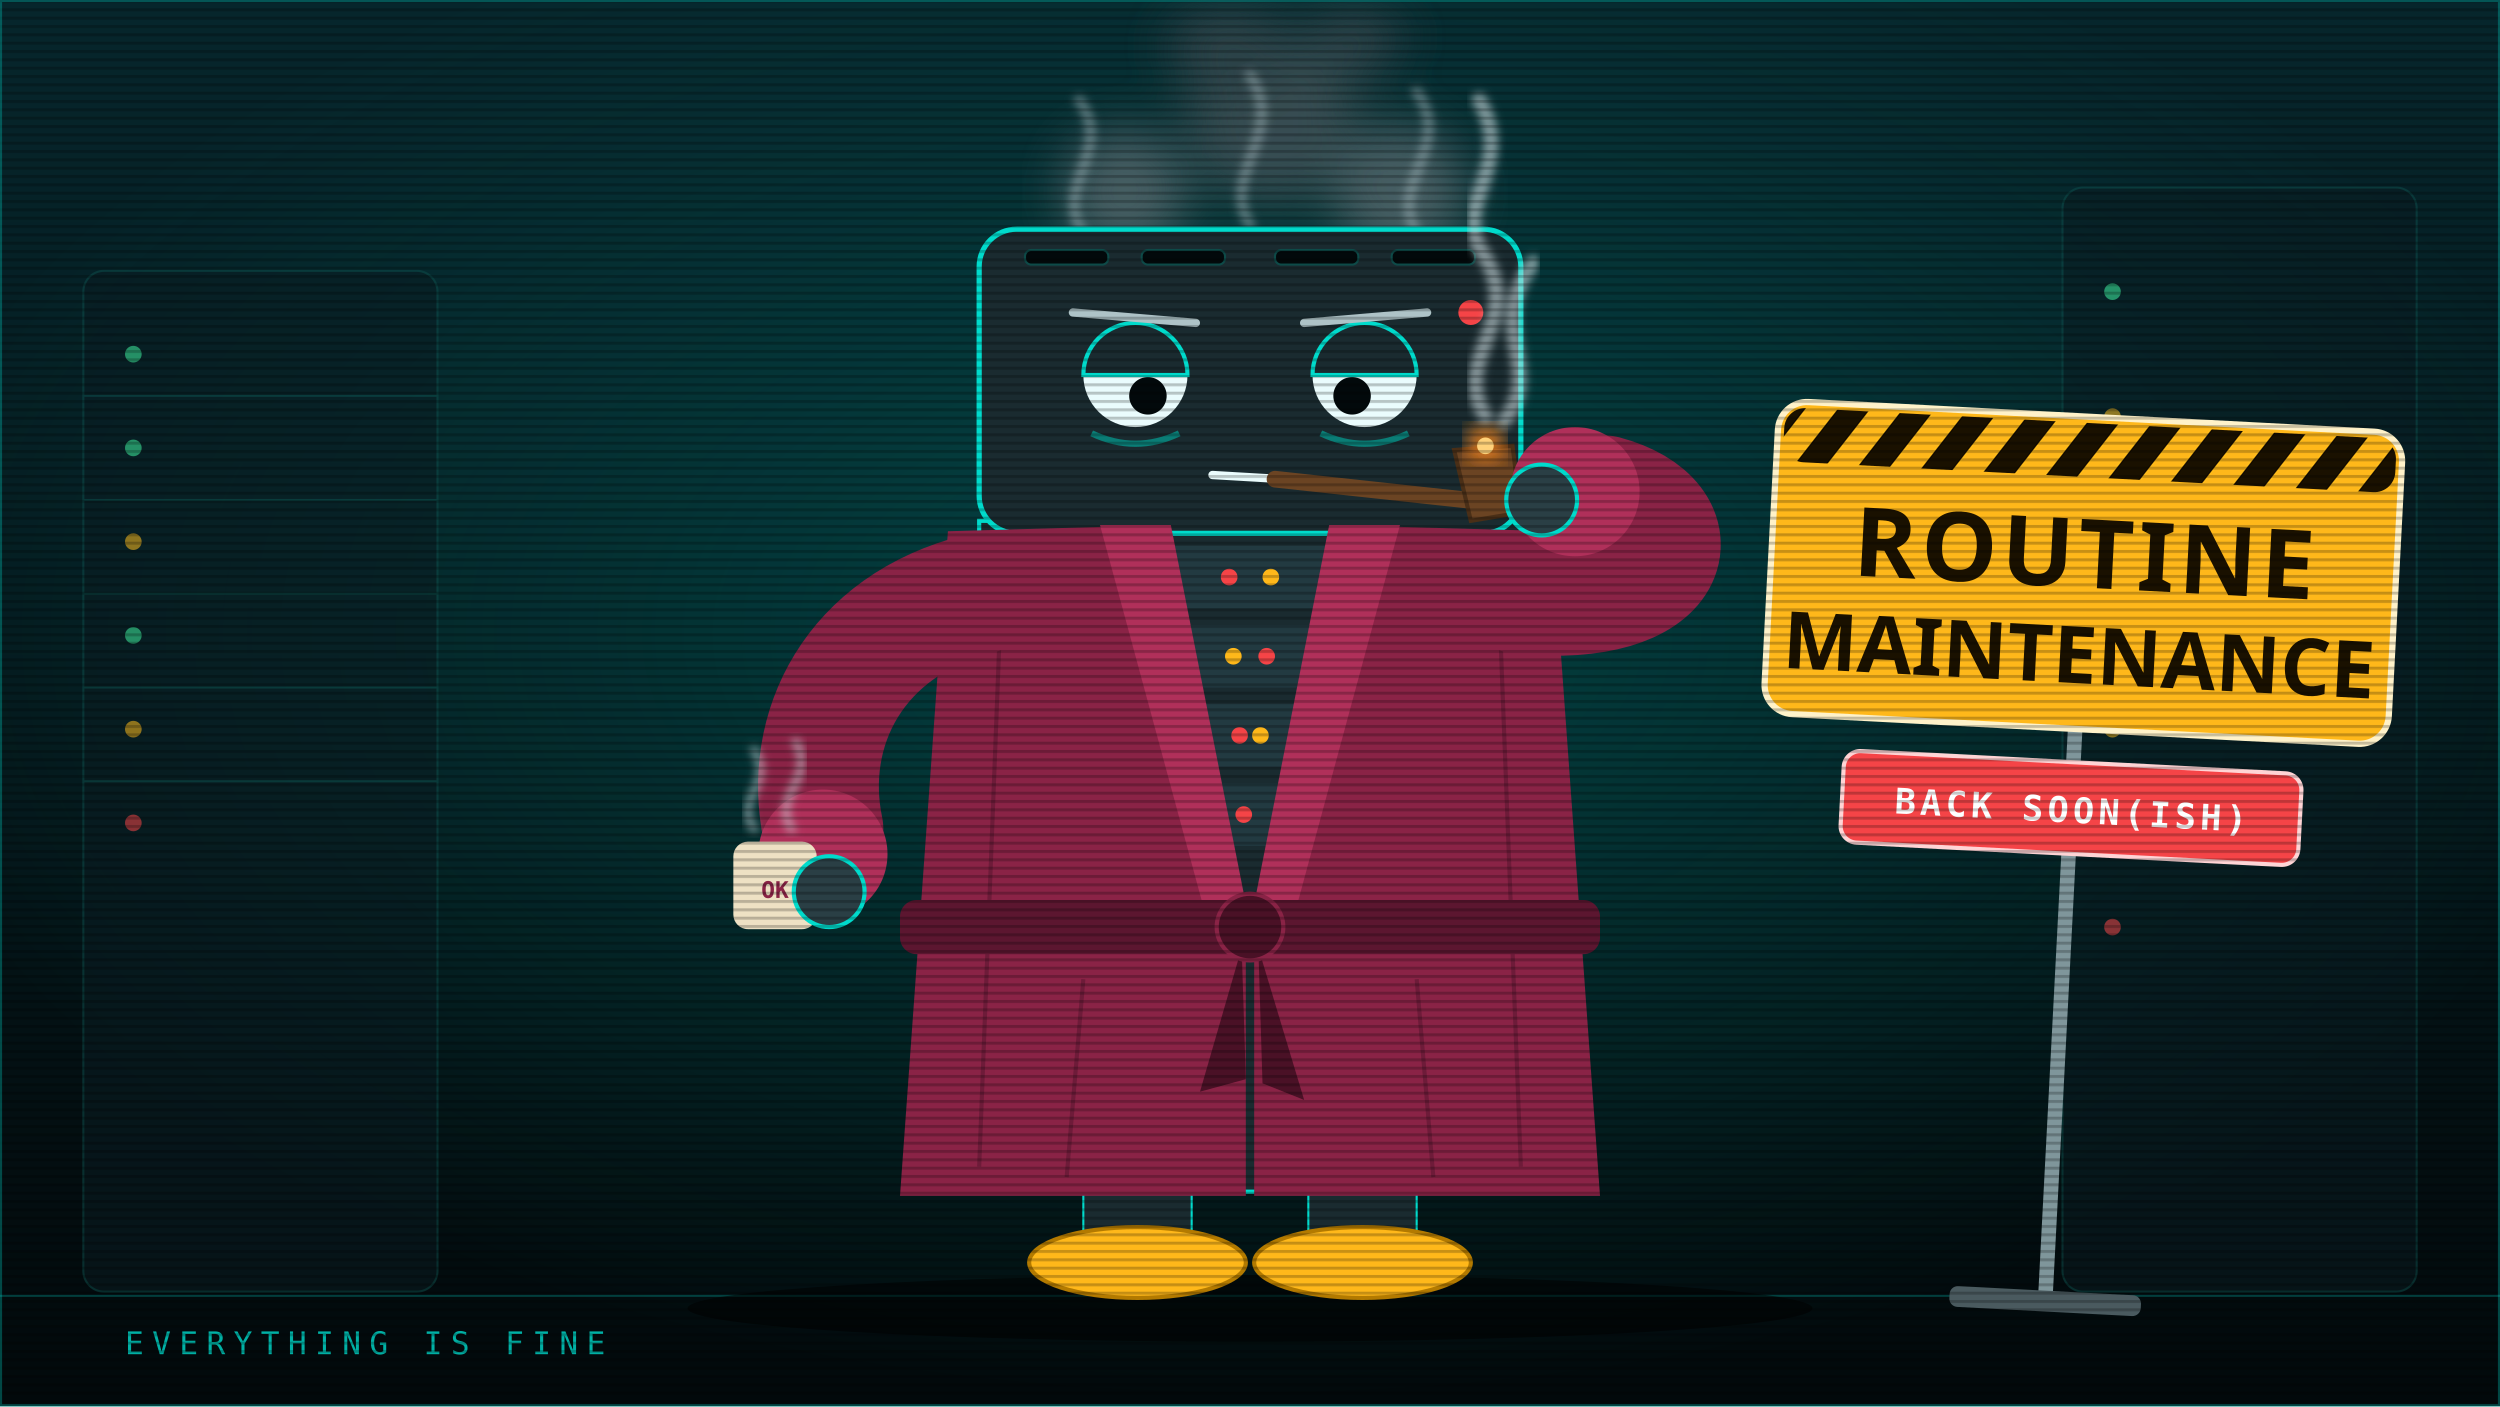
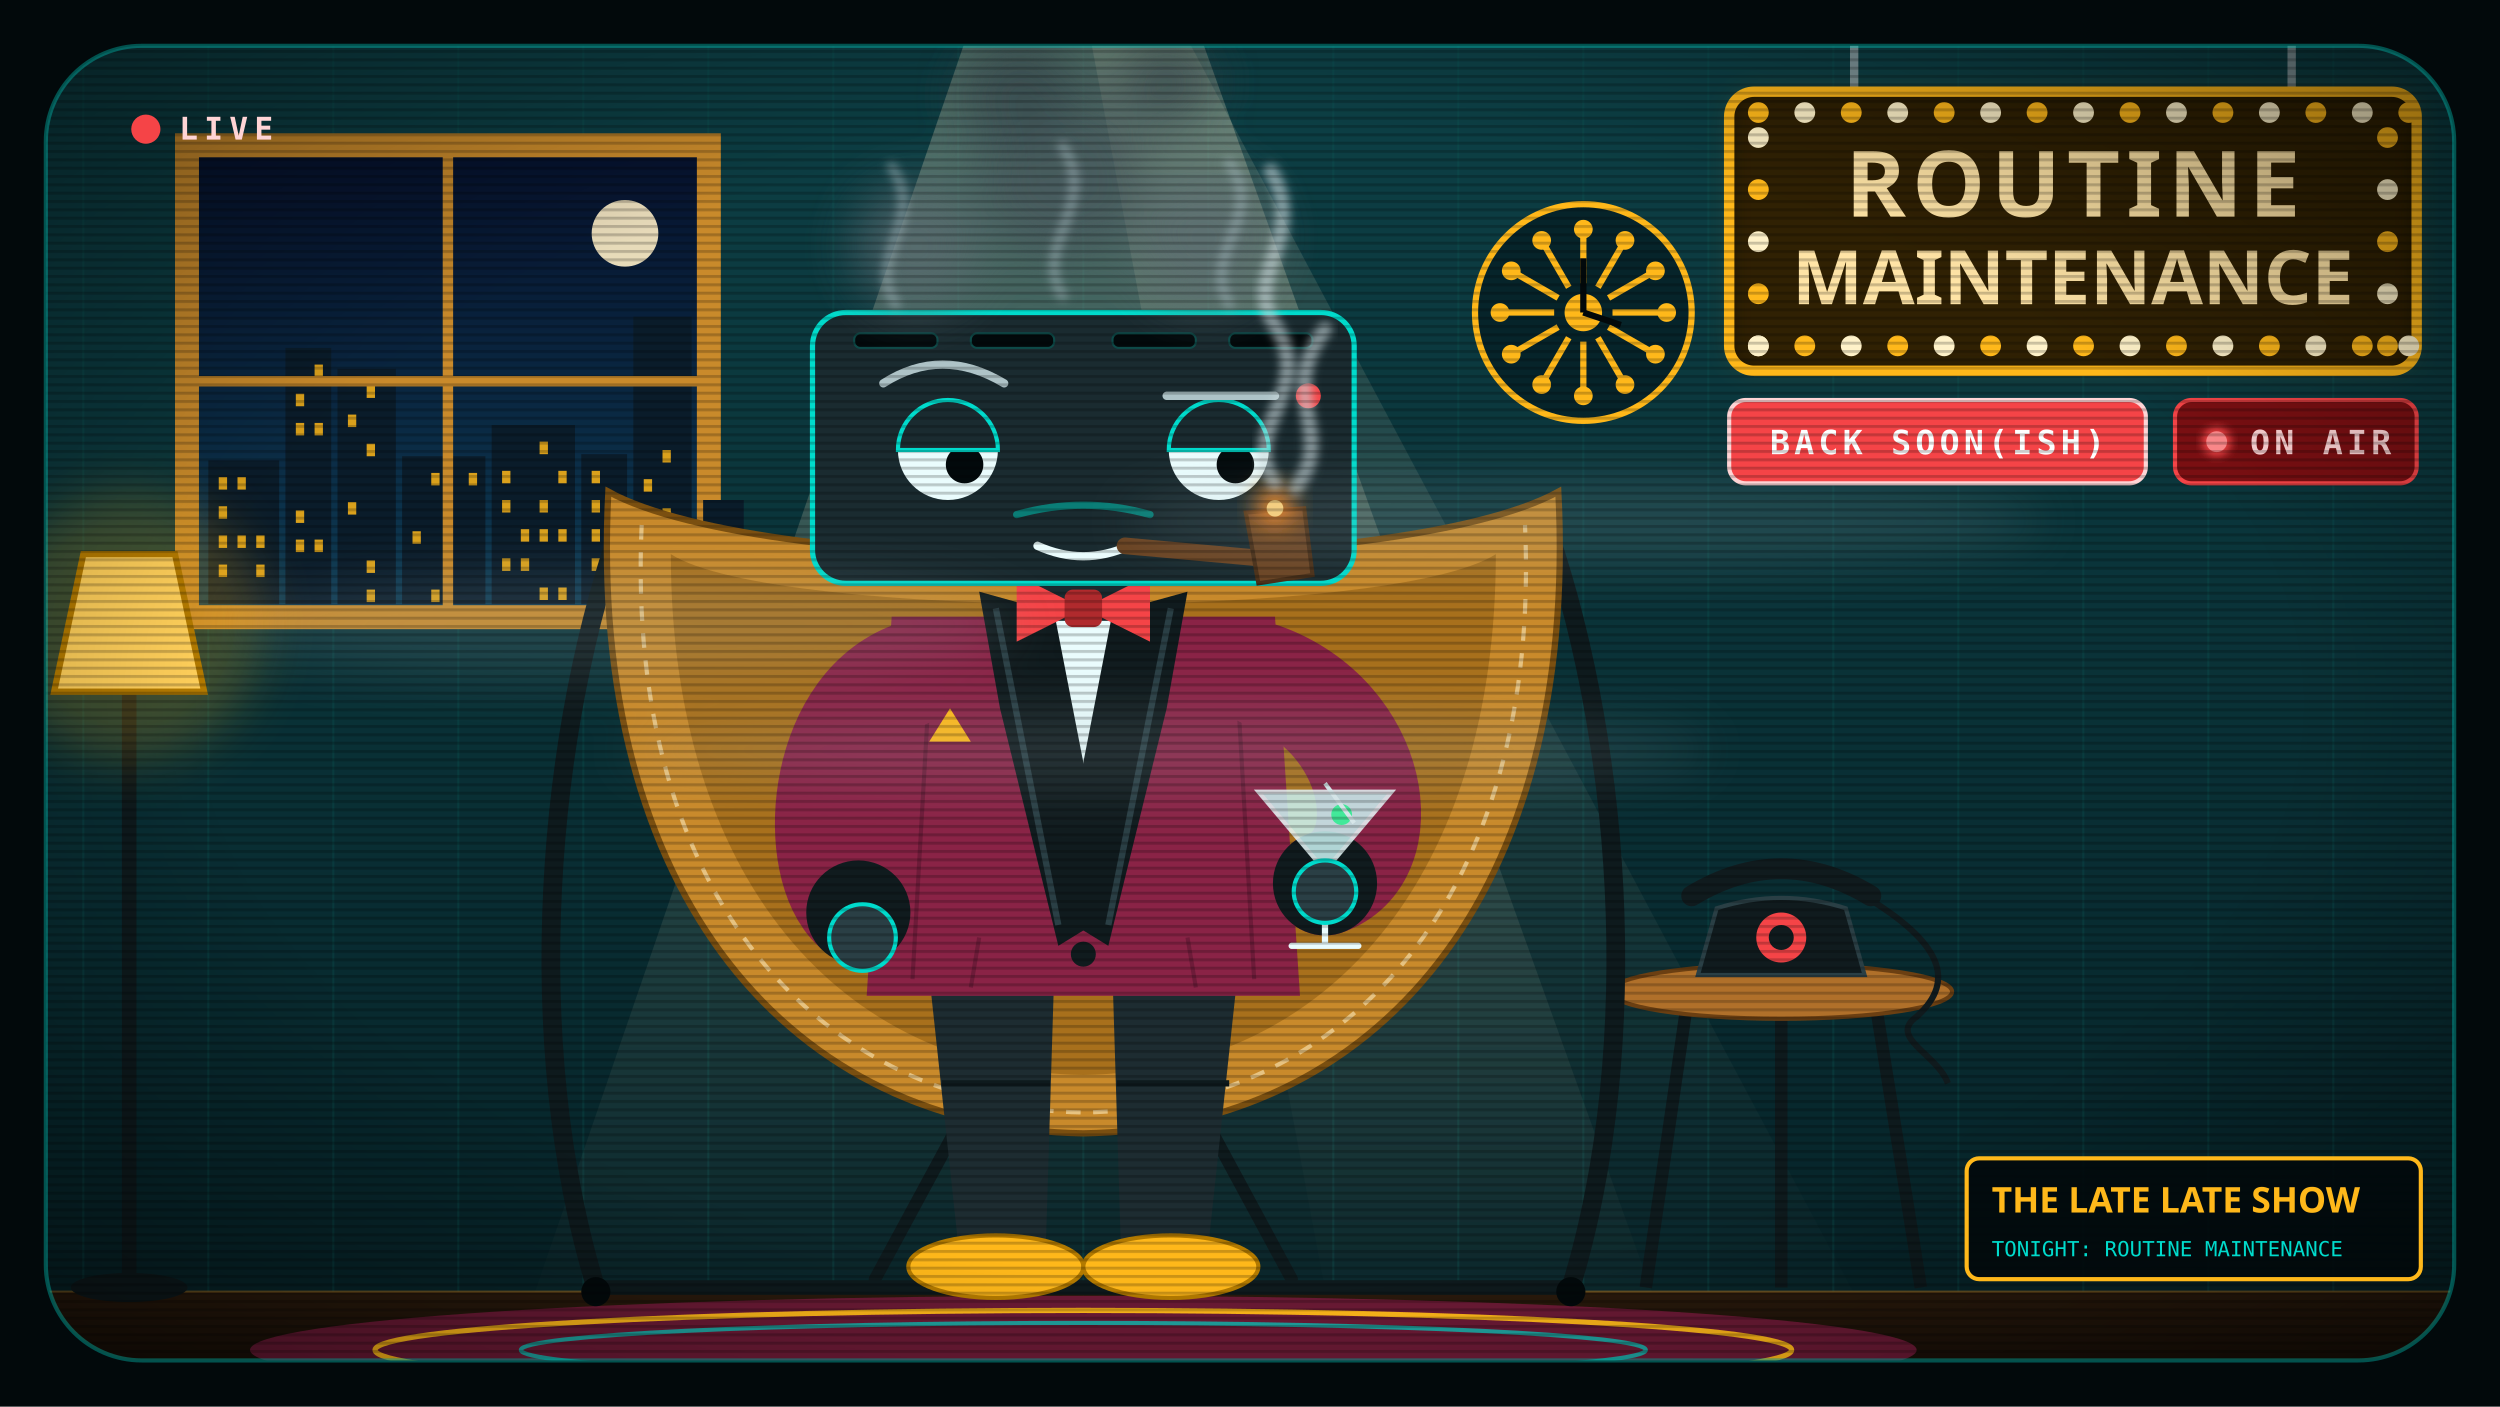
- <svg xmlns="http://www.w3.org/2000/svg" viewBox="0 0 1200 675" role="img" aria-label="A cartoon server in a burgundy dressing gown and slippers, smoking a pipe, with smoke rising from its vents, next to a sign reading Routine Maintenance">
+ <svg xmlns="http://www.w3.org/2000/svg" viewBox="0 0 1200 675" role="img" aria-label="A cartoon server host in a burgundy smoking jacket and bow tie, sitting in a butterfly chair with a martini and a pipe, on a 1950s late-night TV set beside a Routine Maintenance marquee sign">
  <defs>
-     <linearGradient id="bg" x1="0" y1="0" x2="0" y2="1">
-       <stop offset="0" stop-color="#06262c" />
-       <stop offset="1" stop-color="#02090b" />
+     <linearGradient id="wall" x1="0" y1="0" x2="0" y2="1">
+       <stop offset="0" stop-color="#0d4147" />
+       <stop offset="1" stop-color="#062126" />
    </linearGradient>
-     <radialGradient id="glow" cx="50%" cy="45%" r="55%">
-       <stop offset="0" stop-color="#00dbcc" stop-opacity=".22" />
-       <stop offset="1" stop-color="#00dbcc" stop-opacity="0" />
+     <linearGradient id="sky" x1="0" y1="0" x2="0" y2="1">
+       <stop offset="0" stop-color="#06122e" />
+       <stop offset="1" stop-color="#0d3a52" />
+     </linearGradient>
+     <linearGradient id="floor" x1="0" y1="0" x2="0" y2="1">
+       <stop offset="0" stop-color="#2a1a0c" />
+       <stop offset="1" stop-color="#0d0804" />
+     </linearGradient>
+     <linearGradient id="beam" x1="0.5" y1="0" x2="0.5" y2="1">
+       <stop offset="0" stop-color="#fff0c8" stop-opacity=".30" />
+       <stop offset="1" stop-color="#fff0c8" stop-opacity="0" />
+     </linearGradient>
+     <radialGradient id="vig" cx="50%" cy="50%" r="75%">
+       <stop offset=".55" stop-color="#000" stop-opacity="0" />
+       <stop offset="1" stop-color="#000" stop-opacity=".6" />
    </radialGradient>
-     <filter id="b2">
+     <filter id="b2" x="-20%" y="-20%" width="140%" height="140%">
      <feGaussianBlur stdDeviation="2" />
    </filter>
-     <filter id="b6">
+     <filter id="b6" x="-50%" y="-50%" width="200%" height="200%">
      <feGaussianBlur stdDeviation="6" />
    </filter>
-     <filter id="b12">
+     <filter id="b12" x="-50%" y="-50%" width="200%" height="200%">
      <feGaussianBlur stdDeviation="12" />
    </filter>
    <pattern id="scan" width="4" height="4" patternUnits="userSpaceOnUse">
-       <rect width="4" height="1.4" fill="#000" opacity=".22" />
-     </pattern>
-     <pattern id="haz" width="30" height="26" patternUnits="userSpaceOnUse" patternTransform="skewX(-35)">
-       <rect width="30" height="26" fill="#ffb81a" />
-       <rect width="15" height="26" fill="#1a1100" />
+       <rect width="4" height="1.4" fill="#000" opacity=".2" />
    </pattern>
  </defs>
-   <rect width="1200" height="675" fill="url(#bg)" />
-   <rect width="1200" height="675" fill="url(#glow)" />
-   <g opacity=".55">
-     <rect x="40" y="130" width="170" height="490" rx="10" fill="#0a1c20" stroke="#0d4a48" />
-     <rect x="990" y="90" width="170" height="530" rx="10" fill="#0a1c20" stroke="#0d4a48" />
-     <g fill="#40ea99">
-       <circle cx="64" cy="170" r="4" />
-       <circle cx="64" cy="215" r="4" />
-       <circle cx="64" cy="305" r="4" />
-       <circle cx="1014" cy="140" r="4" />
-       <circle cx="1014" cy="260" r="4" />
-       <circle cx="1014" cy="400" r="4" />
-     </g>
-     <g fill="#ffb81a">
-       <circle cx="64" cy="260" r="4" />
-       <circle cx="64" cy="350" r="4" />
-       <circle cx="1014" cy="200" r="4" />
-       <circle cx="1014" cy="350" r="4" />
-     </g>
-     <g fill="#f54447">
-       <circle cx="64" cy="395" r="4" />
-       <circle cx="1014" cy="305" r="4" />
-       <circle cx="1014" cy="445" r="4" />
-     </g>
-     <g stroke="#0d4a48">
-       <line x1="40" y1="190" x2="210" y2="190" />
-       <line x1="40" y1="240" x2="210" y2="240" />
-       <line x1="40" y1="285" x2="210" y2="285" />
-       <line x1="40" y1="330" x2="210" y2="330" />
-       <line x1="40" y1="375" x2="210" y2="375" />
-     </g>
-   </g>
-   <line x1="0" y1="622" x2="1200" y2="622" stroke="#00dbcc" stroke-opacity=".25" />
-   <ellipse cx="600" cy="628" rx="270" ry="16" fill="#000" opacity=".55" />
-   <g filter="url(#b12)" opacity=".75">
-     <circle cx="540" cy="92" r="30" fill="#5b6c71" />
-     <circle cx="610" cy="58" r="40" fill="#46565b" />
-     <circle cx="672" cy="92" r="32" fill="#5b6c71" />
-     <circle cx="590" cy="22" r="28" fill="#394a4f" />
-     <circle cx="650" cy="18" r="22" fill="#394a4f" />
-   </g>
-   <g fill="none" stroke="#9fb3b8" stroke-width="5" stroke-linecap="round" opacity=".5" filter="url(#b2)">
-     <path d="M520 112 C505 90 535 72 518 48" />
-     <path d="M600 108 C585 84 618 64 600 36" />
-     <path d="M680 112 C666 88 698 70 680 44" />
-   </g>
-   <rect x="470" y="250" width="260" height="322" fill="#1a2b30" stroke="#00dbcc" stroke-width="2" />
-   <g fill="#223a41">
-     <rect x="490" y="262" width="220" height="30" />
-     <rect x="490" y="300" width="220" height="30" />
-     <rect x="490" y="338" width="220" height="30" />
-     <rect x="490" y="376" width="220" height="30" />
-   </g>
-   <g>
-     <circle cx="590" cy="277" r="4" fill="#f54447" />
-     <circle cx="610" cy="277" r="4" fill="#ffb81a" />
-     <circle cx="592" cy="315" r="4" fill="#ffb81a" />
-     <circle cx="608" cy="315" r="4" fill="#f54447" />
-     <circle cx="595" cy="353" r="4" fill="#f54447" />
-     <circle cx="605" cy="353" r="4" fill="#ffb81a" />
-     <circle cx="597" cy="391" r="4" fill="#f54447" />
-   </g>
-   <rect x="470" y="110" width="260" height="146" rx="18" fill="#1a2b30" stroke="#00dbcc" stroke-width="2.5" />
-   <g fill="#02090b" stroke="#0d4a48">
-     <rect x="492" y="120" width="40" height="7" rx="3" />
-     <rect x="548" y="120" width="40" height="7" rx="3" />
-     <rect x="612" y="120" width="40" height="7" rx="3" />
-     <rect x="668" y="120" width="40" height="7" rx="3" />
-   </g>
-   <circle cx="706" cy="150" r="6" fill="#f54447">
-     <animate attributeName="opacity" values="1;.25;1" dur="1.4s" repeatCount="indefinite" />
-   </circle>
-   <circle cx="545" cy="180" r="25" fill="#eafcfd" />
-   <circle cx="655" cy="180" r="25" fill="#eafcfd" />
-   <circle cx="551" cy="190" r="9" fill="#02090b" />
-   <circle cx="649" cy="190" r="9" fill="#02090b" />
-   <path d="M520 180 A25 25 0 0 1 570 180 Z" fill="#1a2b30" stroke="#00dbcc" stroke-width="2" />
-   <path d="M630 180 A25 25 0 0 1 680 180 Z" fill="#1a2b30" stroke="#00dbcc" stroke-width="2" />
-   <path d="M524 208 Q545 218 566 208" fill="none" stroke="#0a7d76" stroke-width="3" />
-   <path d="M634 208 Q655 218 676 208" fill="none" stroke="#0a7d76" stroke-width="3" />
-   <path d="M515 150 L574 155" stroke="#aec3c7" stroke-width="4" stroke-linecap="round" />
-   <path d="M626 155 L685 150" stroke="#aec3c7" stroke-width="4" stroke-linecap="round" />
-   <line x1="582" y1="228" x2="616" y2="230" stroke="#eafcfd" stroke-width="4" stroke-linecap="round" />
-   <rect x="520" y="570" width="52" height="30" fill="#1a2b30" stroke="#00dbcc" />
-   <rect x="628" y="570" width="52" height="30" fill="#1a2b30" stroke="#00dbcc" />
-   <ellipse cx="546" cy="606" rx="52" ry="17" fill="#ffb81a" stroke="#b37a00" stroke-width="2" />
-   <ellipse cx="654" cy="606" rx="52" ry="17" fill="#ffb81a" stroke="#b37a00" stroke-width="2" />
-   <polygon points="455,255 560,252 598,440 598,574 432,574" fill="#8a2346" />
-   <polygon points="745,255 640,252 602,440 602,574 768,574" fill="#8a2346" />
-   <polygon points="528,252 562,252 600,444 580,444" fill="#b0305a" />
-   <polygon points="672,252 638,252 600,444 620,444" fill="#b0305a" />
-   <g stroke="#5c1630" stroke-width="2" opacity=".6">
-     <line x1="480" y1="300" x2="470" y2="560" />
-     <line x1="520" y1="470" x2="512" y2="565" />
-     <line x1="720" y1="300" x2="730" y2="560" />
-     <line x1="680" y1="470" x2="688" y2="565" />
-   </g>
-   <rect x="432" y="432" width="336" height="26" rx="8" fill="#5c1630" />
-   <path d="M596 455 L576 524 L598 518 Z" fill="#4a1126" />
-   <path d="M604 455 L626 528 L606 520 Z" fill="#4a1126" />
-   <circle cx="600" cy="445" r="16" fill="#4a1126" stroke="#8a2346" stroke-width="2" />
-   <path d="M470 285 C410 300 385 350 395 398" fill="none" stroke="#8a2346" stroke-width="58" stroke-linecap="round" />
-   <circle cx="395" cy="410" r="31" fill="#b0305a" />
-   <rect x="352" y="404" width="40" height="42" rx="7" fill="#eee1c4" />
-   <path d="M392 414 q20 0 20 12 q0 12 -20 12" fill="none" stroke="#eee1c4" stroke-width="5" />
-   <text x="372" y="431" font-family="'JetBrains Mono',monospace" font-size="11" font-weight="700" fill="#8a2346" text-anchor="middle">OK</text>
-   <circle cx="398" cy="428" r="17" fill="#2a3f45" stroke="#00dbcc" stroke-width="2" />
-   <g fill="none" stroke="#c9d8db" stroke-width="4" stroke-linecap="round" opacity=".55" filter="url(#b2)">
-     <path d="M362 398 C352 384 372 376 362 360" />
-     <path d="M380 398 C370 382 392 374 382 356" />
-   </g>
-   <path d="M612 230 L704 240" stroke="#6b4423" stroke-width="8" stroke-linecap="round" />
-   <path d="M698 216 L726 214 L730 246 L706 250 Z" fill="#6b4423" stroke="#4a2f17" stroke-width="2" />
-   <circle cx="713" cy="213" r="9" fill="#ff8a1a" filter="url(#b6)" />
-   <circle cx="713" cy="214" r="4" fill="#ffd27a" />
-   <path d="M730 285 C805 292 815 250 770 238" fill="none" stroke="#8a2346" stroke-width="58" stroke-linecap="round" />
-   <circle cx="756" cy="236" r="31" fill="#b0305a" />
-   <circle cx="740" cy="240" r="17" fill="#2a3f45" stroke="#00dbcc" stroke-width="2" />
-   <g fill="none" stroke="#c9d8db" stroke-width="7" stroke-linecap="round" opacity=".6" filter="url(#b2)">
-     <path d="M713 200 C696 172 732 154 712 122 C696 98 728 80 710 48" />
-     <path d="M722 202 C742 176 712 158 736 126" />
-   </g>
-   <g transform="translate(850,200) rotate(3 150 75)">
-     <line x1="150" y1="150" x2="150" y2="424" stroke="#7f969b" stroke-width="7" />
-     <rect x="104" y="420" width="92" height="10" rx="4" fill="#4a5a5f" />
-     <rect x="0" y="0" width="300" height="150" rx="14" fill="#ffb81a" stroke="#fff2c9" stroke-width="3" />
-     <rect x="3" y="3" width="294" height="26" rx="10" fill="url(#haz)" />
-     <text x="150" y="82" font-family="Oswald,'Arial Narrow',Impact,sans-serif" font-weight="700" font-size="46" letter-spacing="2" fill="#1a1100" text-anchor="middle">ROUTINE</text>
-     <text x="150" y="128" font-family="Oswald,'Arial Narrow',Impact,sans-serif" font-weight="700" font-size="38" textLength="250" lengthAdjust="spacingAndGlyphs" fill="#1a1100" text-anchor="middle">MAINTENANCE</text>
-     <rect x="40" y="166" width="220" height="44" rx="8" fill="#f54447" stroke="#ffd4d5" stroke-width="2" />
-     <text x="150" y="195" font-family="'JetBrains Mono',monospace" font-weight="700" font-size="17" letter-spacing="2" fill="#fff" text-anchor="middle">BACK SOON(ISH)</text>
-   </g>
-   <text x="60" y="650" font-family="'JetBrains Mono',monospace" font-size="15" letter-spacing="4" fill="#00dbcc" opacity=".8">EVERYTHING IS FINE</text>
-   <rect width="1200" height="675" fill="url(#scan)" />
-   <rect width="1200" height="675" fill="none" stroke="#00dbcc" stroke-opacity=".3" stroke-width="2" />
+   <g id="01-background">
+     <rect width="1200" height="675" fill="url(#wall)" />
+     <line x1="40" y1="0" x2="40" y2="620" stroke="#0d5a58" stroke-opacity=".28" />
+     <line x1="100" y1="0" x2="100" y2="620" stroke="#0d5a58" stroke-opacity=".28" />
+     <line x1="160" y1="0" x2="160" y2="620" stroke="#0d5a58" stroke-opacity=".28" />
+     <line x1="220" y1="0" x2="220" y2="620" stroke="#0d5a58" stroke-opacity=".28" />
+     <line x1="280" y1="0" x2="280" y2="620" stroke="#0d5a58" stroke-opacity=".28" />
+     <line x1="340" y1="0" x2="340" y2="620" stroke="#0d5a58" stroke-opacity=".28" />
+     <line x1="400" y1="0" x2="400" y2="620" stroke="#0d5a58" stroke-opacity=".28" />
+     <line x1="460" y1="0" x2="460" y2="620" stroke="#0d5a58" stroke-opacity=".28" />
+     <line x1="520" y1="0" x2="520" y2="620" stroke="#0d5a58" stroke-opacity=".28" />
+     <line x1="580" y1="0" x2="580" y2="620" stroke="#0d5a58" stroke-opacity=".28" />
+     <line x1="640" y1="0" x2="640" y2="620" stroke="#0d5a58" stroke-opacity=".28" />
+     <line x1="700" y1="0" x2="700" y2="620" stroke="#0d5a58" stroke-opacity=".28" />
+     <line x1="760" y1="0" x2="760" y2="620" stroke="#0d5a58" stroke-opacity=".28" />
+     <line x1="820" y1="0" x2="820" y2="620" stroke="#0d5a58" stroke-opacity=".28" />
+     <line x1="880" y1="0" x2="880" y2="620" stroke="#0d5a58" stroke-opacity=".28" />
+     <line x1="940" y1="0" x2="940" y2="620" stroke="#0d5a58" stroke-opacity=".28" />
+     <line x1="1000" y1="0" x2="1000" y2="620" stroke="#0d5a58" stroke-opacity=".28" />
+     <line x1="1060" y1="0" x2="1060" y2="620" stroke="#0d5a58" stroke-opacity=".28" />
+     <line x1="1120" y1="0" x2="1120" y2="620" stroke="#0d5a58" stroke-opacity=".28" />
+     <line x1="1180" y1="0" x2="1180" y2="620" stroke="#0d5a58" stroke-opacity=".28" />
+     <rect x="84" y="64" width="262" height="238" fill="#c98a2b" />
+     <rect x="94" y="74" width="242" height="218" fill="url(#sky)" />
+     <circle cx="300" cy="112" r="16" fill="#fff0c8" opacity=".9" />
+     <rect x="100" y="221" width="34" height="69" fill="#0a1c2a" />
+     <rect x="105" y="229" width="4" height="6" fill="#ffb81a" opacity=".85" />
+     <rect x="114" y="229" width="4" height="6" fill="#ffb81a" opacity=".85" />
+     <rect x="105" y="243" width="4" height="6" fill="#ffb81a" opacity=".85" />
+     <rect x="105" y="257" width="4" height="6" fill="#ffb81a" opacity=".85" />
+     <rect x="114" y="257" width="4" height="6" fill="#ffb81a" opacity=".85" />
+     <rect x="123" y="257" width="4" height="6" fill="#ffb81a" opacity=".85" />
+     <rect x="105" y="271" width="4" height="6" fill="#ffb81a" opacity=".85" />
+     <rect x="123" y="271" width="4" height="6" fill="#ffb81a" opacity=".85" />
+     <rect x="137" y="167" width="22" height="123" fill="#0a1c2a" />
+     <rect x="151" y="175" width="4" height="6" fill="#ffb81a" opacity=".85" />
+     <rect x="142" y="189" width="4" height="6" fill="#ffb81a" opacity=".85" />
+     <rect x="142" y="203" width="4" height="6" fill="#ffb81a" opacity=".85" />
+     <rect x="151" y="203" width="4" height="6" fill="#ffb81a" opacity=".85" />
+     <rect x="142" y="245" width="4" height="6" fill="#ffb81a" opacity=".85" />
+     <rect x="142" y="259" width="4" height="6" fill="#ffb81a" opacity=".85" />
+     <rect x="151" y="259" width="4" height="6" fill="#ffb81a" opacity=".85" />
+     <rect x="162" y="177" width="28" height="113" fill="#0a1c2a" />
+     <rect x="176" y="185" width="4" height="6" fill="#ffb81a" opacity=".85" />
+     <rect x="167" y="199" width="4" height="6" fill="#ffb81a" opacity=".85" />
+     <rect x="176" y="213" width="4" height="6" fill="#ffb81a" opacity=".85" />
+     <rect x="167" y="241" width="4" height="6" fill="#ffb81a" opacity=".85" />
+     <rect x="176" y="269" width="4" height="6" fill="#ffb81a" opacity=".85" />
+     <rect x="176" y="283" width="4" height="6" fill="#ffb81a" opacity=".85" />
+     <rect x="193" y="219" width="40" height="71" fill="#0a1c2a" />
+     <rect x="207" y="227" width="4" height="6" fill="#ffb81a" opacity=".85" />
+     <rect x="225" y="227" width="4" height="6" fill="#ffb81a" opacity=".85" />
+     <rect x="198" y="255" width="4" height="6" fill="#ffb81a" opacity=".85" />
+     <rect x="207" y="283" width="4" height="6" fill="#ffb81a" opacity=".85" />
+     <rect x="236" y="204" width="40" height="86" fill="#0a1c2a" />
+     <rect x="259" y="212" width="4" height="6" fill="#ffb81a" opacity=".85" />
+     <rect x="241" y="226" width="4" height="6" fill="#ffb81a" opacity=".85" />
+     <rect x="268" y="226" width="4" height="6" fill="#ffb81a" opacity=".85" />
+     <rect x="241" y="240" width="4" height="6" fill="#ffb81a" opacity=".85" />
+     <rect x="259" y="240" width="4" height="6" fill="#ffb81a" opacity=".85" />
+     <rect x="250" y="254" width="4" height="6" fill="#ffb81a" opacity=".85" />
+     <rect x="259" y="254" width="4" height="6" fill="#ffb81a" opacity=".85" />
+     <rect x="268" y="254" width="4" height="6" fill="#ffb81a" opacity=".85" />
+     <rect x="241" y="268" width="4" height="6" fill="#ffb81a" opacity=".85" />
+     <rect x="250" y="268" width="4" height="6" fill="#ffb81a" opacity=".85" />
+     <rect x="259" y="282" width="4" height="6" fill="#ffb81a" opacity=".85" />
+     <rect x="268" y="282" width="4" height="6" fill="#ffb81a" opacity=".85" />
+     <rect x="279" y="218" width="22" height="72" fill="#0a1c2a" />
+     <rect x="284" y="226" width="4" height="6" fill="#ffb81a" opacity=".85" />
+     <rect x="284" y="240" width="4" height="6" fill="#ffb81a" opacity=".85" />
+     <rect x="284" y="254" width="4" height="6" fill="#ffb81a" opacity=".85" />
+     <rect x="293" y="254" width="4" height="6" fill="#ffb81a" opacity=".85" />
+     <rect x="284" y="268" width="4" height="6" fill="#ffb81a" opacity=".85" />
+     <rect x="293" y="282" width="4" height="6" fill="#ffb81a" opacity=".85" />
+     <rect x="304" y="152" width="28" height="138" fill="#0a1c2a" />
+     <rect x="318" y="216" width="4" height="6" fill="#ffb81a" opacity=".85" />
+     <rect x="309" y="230" width="4" height="6" fill="#ffb81a" opacity=".85" />
+     <rect x="309" y="244" width="4" height="6" fill="#ffb81a" opacity=".85" />
+     <rect x="318" y="244" width="4" height="6" fill="#ffb81a" opacity=".85" />
+     <rect x="318" y="258" width="4" height="6" fill="#ffb81a" opacity=".85" />
+     <rect x="309" y="272" width="4" height="6" fill="#ffb81a" opacity=".85" />
+     <rect x="335" y="240" width="22" height="50" fill="#0a1c2a" />
+     <rect x="340" y="276" width="4" height="6" fill="#ffb81a" opacity=".85" />
+     <rect x="349" y="276" width="4" height="6" fill="#ffb81a" opacity=".85" />
+     <rect x="94" y="74" width="242" height="218" fill="none" stroke="#c98a2b" stroke-width="3" />
+     <line x1="215" y1="74" x2="215" y2="292" stroke="#c98a2b" stroke-width="5" />
+     <line x1="94" y1="183" x2="336" y2="183" stroke="#c98a2b" stroke-width="5" />
+     <circle cx="760" cy="150" r="52" fill="#06242a" stroke="#ffb81a" stroke-width="3" />
+     <line x1="774.0" y1="150.0" x2="800.0" y2="150.0" stroke="#ffb81a" stroke-width="3" />
+     <circle cx="800.0" cy="150.0" r="4.5" fill="#ffb81a" />
+     <line x1="772.1" y1="157.0" x2="794.6" y2="170.0" stroke="#ffb81a" stroke-width="3" />
+     <circle cx="794.6" cy="170.0" r="4.5" fill="#ffb81a" />
+     <line x1="767.0" y1="162.1" x2="780.0" y2="184.6" stroke="#ffb81a" stroke-width="3" />
+     <circle cx="780.0" cy="184.6" r="4.5" fill="#ffb81a" />
+     <line x1="760.0" y1="164.0" x2="760.0" y2="190.0" stroke="#ffb81a" stroke-width="3" />
+     <circle cx="760.0" cy="190.0" r="4.5" fill="#ffb81a" />
+     <line x1="753.0" y1="162.1" x2="740.0" y2="184.6" stroke="#ffb81a" stroke-width="3" />
+     <circle cx="740.0" cy="184.6" r="4.5" fill="#ffb81a" />
+     <line x1="747.9" y1="157.0" x2="725.4" y2="170.0" stroke="#ffb81a" stroke-width="3" />
+     <circle cx="725.4" cy="170.0" r="4.5" fill="#ffb81a" />
+     <line x1="746.0" y1="150.0" x2="720.0" y2="150.0" stroke="#ffb81a" stroke-width="3" />
+     <circle cx="720.0" cy="150.0" r="4.5" fill="#ffb81a" />
+     <line x1="747.9" y1="143.0" x2="725.4" y2="130.0" stroke="#ffb81a" stroke-width="3" />
+     <circle cx="725.4" cy="130.0" r="4.5" fill="#ffb81a" />
+     <line x1="753.0" y1="137.9" x2="740.0" y2="115.4" stroke="#ffb81a" stroke-width="3" />
+     <circle cx="740.0" cy="115.4" r="4.5" fill="#ffb81a" />
+     <line x1="760.0" y1="136.0" x2="760.0" y2="110.0" stroke="#ffb81a" stroke-width="3" />
+     <circle cx="760.0" cy="110.0" r="4.5" fill="#ffb81a" />
+     <line x1="767.0" y1="137.9" x2="780.0" y2="115.4" stroke="#ffb81a" stroke-width="3" />
+     <circle cx="780.0" cy="115.4" r="4.5" fill="#ffb81a" />
+     <line x1="772.1" y1="143.0" x2="794.6" y2="130.0" stroke="#ffb81a" stroke-width="3" />
+     <circle cx="794.6" cy="130.0" r="4.5" fill="#ffb81a" />
+     <circle cx="760" cy="150" r="9" fill="#ffb81a" />
+     <line x1="760" y1="150" x2="760" y2="124" stroke="#02090b" stroke-width="3" />
+     <line x1="760" y1="150" x2="778" y2="156" stroke="#02090b" stroke-width="3" />
+     <polygon points="470,0 570,0 800,640 250,640" fill="url(#beam)" />
+     <polygon points="520,0 560,0 900,640 640,640" fill="url(#beam)" opacity=".5" />
+     <rect x="0" y="620" width="1200" height="55" fill="url(#floor)" />
+     <line x1="0" y1="620" x2="1200" y2="620" stroke="#c98a2b" stroke-opacity=".5" />
+     <ellipse cx="520" cy="648" rx="400" ry="26" fill="#6b1a35" />
+     <ellipse cx="520" cy="648" rx="340" ry="19" fill="none" stroke="#ffb81a" stroke-width="2.5" />
+     <ellipse cx="520" cy="648" rx="270" ry="13" fill="none" stroke="#00dbcc" stroke-width="2" opacity=".7" />
+     <ellipse cx="62" cy="618" rx="28" ry="7" fill="#0e1a1d" />
+     <line x1="62" y1="330" x2="62" y2="616" stroke="#0e1a1d" stroke-width="7" />
+     <circle cx="62" cy="300" r="64" fill="#ffb81a" opacity=".22" filter="url(#b12)" />
+     <polygon points="26,332 98,332 84,266 40,266" fill="#ffcf5a" stroke="#b37a00" stroke-width="3" />
+     <line x1="810" y1="480" x2="790" y2="618" stroke="#0e1a1d" stroke-width="6" />
+     <line x1="900" y1="480" x2="922" y2="618" stroke="#0e1a1d" stroke-width="6" />
+     <line x1="855" y1="486" x2="855" y2="618" stroke="#0e1a1d" stroke-width="6" />
+     <ellipse cx="855" cy="476" rx="82" ry="13" fill="#b0702a" stroke="#6b3f12" stroke-width="2" />
+     <path d="M815,468 L895,468 L886,436 Q855,426 824,436 Z" fill="#101b1e" stroke="#2a3f45" stroke-width="2" />
+     <circle cx="855" cy="450" r="12" fill="#f54447" />
+     <circle cx="855" cy="450" r="6" fill="#101b1e" />
+     <path d="M812,430 Q855,404 898,430" fill="none" stroke="#101b1e" stroke-width="10" stroke-linecap="round" />
+     <path d="M898,432 C930,452 940,470 920,488 C906,498 930,506 935,520" fill="none" stroke="#101b1e" stroke-width="3" />
+   </g>
+   <g id="02-chair">
+     <g fill="none" stroke="#0e1a1d" stroke-width="9" stroke-linecap="round">
+       <path d="M300,246 C262,350 250,500 286,618" />
+       <path d="M740,246 C778,350 790,500 754,618" />
+       <path d="M286,618 L754,618" stroke-width="7" />
+       <path d="M460,540 L420,614" stroke-width="6" />
+       <path d="M580,540 L620,614" stroke-width="6" />
+     </g>
+     <circle cx="286" cy="620" r="7" fill="#02090b" />
+     <circle cx="754" cy="620" r="7" fill="#02090b" />
+     <path d="M292,236 C282,430 380,542 520,544 C660,542 758,430 748,236 C672,278 368,278 292,236 Z" fill="#c98a2b" stroke="#7a4f10" stroke-width="3" />
+     <path d="M322,266 C322,420 402,514 520,516 C638,514 718,420 718,266 C668,298 372,298 322,266 Z" fill="#a8701c" />
+     <path d="M308,252 C300,430 394,532 520,534 C646,532 740,430 732,252" fill="none" stroke="#fff2c9" stroke-width="2" stroke-dasharray="7 6" opacity=".55" />
+   </g>
+   <g id="03-robot">
+     <polygon points="446,468 506,468 502,598 460,598" fill="#1d2c31" />
+     <polygon points="534,468 594,468 580,598 538,598" fill="#1d2c31" />
+     <line x1="452" y1="520" x2="504" y2="520" stroke="#0e1a1d" stroke-width="3" />
+     <line x1="536" y1="520" x2="590" y2="520" stroke="#0e1a1d" stroke-width="3" />
+     <ellipse cx="478" cy="608" rx="42" ry="15" fill="#ffb81a" stroke="#b37a00" stroke-width="2" />
+     <ellipse cx="562" cy="608" rx="42" ry="15" fill="#ffb81a" stroke="#b37a00" stroke-width="2" />
+     <polygon points="428,296 612,296 624,478 416,478" fill="#8a2346" />
+     <g stroke="#5c1630" stroke-width="2" opacity=".6">
+       <line x1="446" y1="330" x2="438" y2="470" />
+       <line x1="470" y1="450" x2="466" y2="474" />
+       <line x1="594" y1="330" x2="602" y2="470" />
+       <line x1="570" y1="450" x2="574" y2="474" />
+     </g>
+     <polygon points="506,294 534,294 520,438" fill="#eafcfd" />
+     <polygon points="470,284 506,294 534,438 508,454 480,340" fill="#101b1e" />
+     <polygon points="570,284 534,294 506,438 532,454 560,340" fill="#101b1e" />
+     <path d="M478,292 L508,444" stroke="#2a3f45" stroke-width="3" />
+     <path d="M562,292 L532,444" stroke="#2a3f45" stroke-width="3" />
+     <circle cx="520" cy="458" r="6" fill="#101b1e" />
+     <polygon points="446,356 466,356 456,340" fill="#ffb81a" />
+     <rect x="498" y="272" width="44" height="26" fill="#1a2b30" />
+     <polygon points="520,292 488,276 488,308" fill="#f54447" />
+     <polygon points="520,292 552,276 552,308" fill="#f54447" />
+     <rect x="511" y="283" width="18" height="18" rx="4" fill="#b02a2d" />
+     <rect x="390" y="150" width="260" height="130" rx="16" fill="#1a2b30" stroke="#00dbcc" stroke-width="2.5" />
+     <g fill="#02090b" stroke="#0d4a48">
+       <rect x="410" y="160" width="40" height="7" rx="3" />
+       <rect x="466" y="160" width="40" height="7" rx="3" />
+       <rect x="534" y="160" width="40" height="7" rx="3" />
+       <rect x="590" y="160" width="40" height="7" rx="3" />
+     </g>
+     <circle cx="628" cy="190" r="6" fill="#f54447">
+       <animate attributeName="opacity" values="1;.25;1" dur="1.4s" repeatCount="indefinite" />
+     </circle>
+     <circle cx="455" cy="216" r="24" fill="#eafcfd" />
+     <circle cx="585" cy="216" r="24" fill="#eafcfd" />
+     <circle cx="463" cy="223" r="9" fill="#02090b" />
+     <circle cx="593" cy="223" r="9" fill="#02090b" />
+     <path d="M431,216 A24,24 0 0 1 479,216 Z" fill="#1a2b30" stroke="#00dbcc" stroke-width="2" />
+     <path d="M561,216 A24,24 0 0 1 609,216 Z" fill="#1a2b30" stroke="#00dbcc" stroke-width="2" />
+     <path d="M424,184 Q452,166 482,184" fill="none" stroke="#aec3c7" stroke-width="4" stroke-linecap="round" />
+     <path d="M560,190 L612,190" stroke="#aec3c7" stroke-width="4" stroke-linecap="round" />
+     <path d="M488,247 Q520,238 552,247" fill="none" stroke="#0a7d76" stroke-width="3.5" stroke-linecap="round" />
+     <path d="M498,262 Q520,272 542,262" fill="none" stroke="#eafcfd" stroke-width="4" stroke-linecap="round" />
+     <path d="M540,262 L606,268" stroke="#6b4423" stroke-width="8" stroke-linecap="round" />
+     <path d="M598,246 L626,244 L630,276 L604,280 Z" fill="#6b4423" stroke="#4a2f17" stroke-width="2" />
+     <circle cx="612" cy="243" r="9" fill="#ff8a1a" filter="url(#b6)" />
+     <circle cx="612" cy="244" r="4" fill="#ffd27a" />
+     <path d="M436,324 C392,342 388,416 410,436" fill="none" stroke="#8a2346" stroke-width="50" stroke-linecap="round" />
+     <circle cx="412" cy="438" r="25" fill="#101b1e" />
+     <circle cx="414" cy="450" r="16" fill="#2a3f45" stroke="#00dbcc" stroke-width="2" />
+     <path d="M606,324 C662,344 672,412 636,424" fill="none" stroke="#8a2346" stroke-width="50" stroke-linecap="round" />
+     <circle cx="636" cy="424" r="25" fill="#101b1e" />
+     <polygon points="604,380 668,380 636,418" fill="#cdf6f6" opacity=".85" stroke="#eafcfd" stroke-width="2" />
+     <line x1="636" y1="418" x2="636" y2="454" stroke="#eafcfd" stroke-width="3" />
+     <line x1="620" y1="454" x2="652" y2="454" stroke="#eafcfd" stroke-width="3" stroke-linecap="round" />
+     <circle cx="644" cy="391" r="5" fill="#40ea99" />
+     <line x1="636" y1="376" x2="650" y2="395" stroke="#d7e7ea" stroke-width="2" />
+     <circle cx="636" cy="428" r="15" fill="#2a3f45" stroke="#00dbcc" stroke-width="2" />
+   </g>
+   <g id="04-smoke">
+     <g filter="url(#b12)" opacity=".7">
+       <circle cx="440" cy="118" r="30" fill="#5b6c71" />
+       <circle cx="510" cy="84" r="40" fill="#46565b" />
+       <circle cx="578" cy="114" r="32" fill="#5b6c71" />
+       <circle cx="490" cy="46" r="28" fill="#394a4f" />
+       <circle cx="560" cy="40" r="22" fill="#394a4f" />
+     </g>
+     <g fill="none" stroke="#9fb3b8" stroke-width="5" stroke-linecap="round" opacity=".5" filter="url(#b2)">
+       <path d="M430,146 C415,124 445,106 428,80" />
+       <path d="M510,142 C495,118 528,98 510,70" />
+       <path d="M590,146 C576,122 608,104 590,78" />
+     </g>
+     <g fill="none" stroke="#c9d8db" stroke-width="7" stroke-linecap="round" opacity=".6" filter="url(#b2)">
+       <path d="M612,232 C594,206 632,188 612,156 C596,132 628,114 610,82" />
+       <path d="M622,234 C642,208 612,190 636,158" />
+     </g>
+     <g fill="#9fb3b8" filter="url(#b12)" opacity=".16">
+       <ellipse cx="300" cy="300" rx="190" ry="26" />
+       <ellipse cx="760" cy="250" rx="220" ry="22" />
+       <ellipse cx="560" cy="360" rx="260" ry="20" />
+     </g>
+   </g>
+   <g id="05-sign">
+     <g transform="translate(830,0)">
+       <line x1="60" y1="0" x2="60" y2="46" stroke="#7f969b" stroke-width="4" />
+       <line x1="270" y1="0" x2="270" y2="46" stroke="#7f969b" stroke-width="4" />
+       <rect x="0" y="44" width="330" height="134" rx="12" fill="#1a1100" stroke="#ffb81a" stroke-width="5" />
+       <rect x="0" y="44" width="330" height="134" rx="12" fill="#ffb81a" opacity=".1" filter="url(#b6)" />
+       <circle cx="14.0" cy="54" r="5" fill="#ffb81a" />
+       <circle cx="14.0" cy="166" r="5" fill="#fff2c9" />
+       <circle cx="36.3" cy="54" r="5" fill="#fff2c9" />
+       <circle cx="36.3" cy="166" r="5" fill="#ffb81a" />
+       <circle cx="58.6" cy="54" r="5" fill="#ffb81a" />
+       <circle cx="58.6" cy="166" r="5" fill="#fff2c9" />
+       <circle cx="80.9" cy="54" r="5" fill="#fff2c9" />
+       <circle cx="80.9" cy="166" r="5" fill="#ffb81a" />
+       <circle cx="103.2" cy="54" r="5" fill="#ffb81a" />
+       <circle cx="103.2" cy="166" r="5" fill="#fff2c9" />
+       <circle cx="125.5" cy="54" r="5" fill="#fff2c9" />
+       <circle cx="125.5" cy="166" r="5" fill="#ffb81a" />
+       <circle cx="147.8" cy="54" r="5" fill="#ffb81a" />
+       <circle cx="147.8" cy="166" r="5" fill="#fff2c9" />
+       <circle cx="170.1" cy="54" r="5" fill="#fff2c9" />
+       <circle cx="170.1" cy="166" r="5" fill="#ffb81a" />
+       <circle cx="192.4" cy="54" r="5" fill="#ffb81a" />
+       <circle cx="192.4" cy="166" r="5" fill="#fff2c9" />
+       <circle cx="214.7" cy="54" r="5" fill="#fff2c9" />
+       <circle cx="214.7" cy="166" r="5" fill="#ffb81a" />
+       <circle cx="237.0" cy="54" r="5" fill="#ffb81a" />
+       <circle cx="237.0" cy="166" r="5" fill="#fff2c9" />
+       <circle cx="259.3" cy="54" r="5" fill="#fff2c9" />
+       <circle cx="259.3" cy="166" r="5" fill="#ffb81a" />
+       <circle cx="281.6" cy="54" r="5" fill="#ffb81a" />
+       <circle cx="281.6" cy="166" r="5" fill="#fff2c9" />
+       <circle cx="303.9" cy="54" r="5" fill="#fff2c9" />
+       <circle cx="303.9" cy="166" r="5" fill="#ffb81a" />
+       <circle cx="326.2" cy="54" r="5" fill="#ffb81a" />
+       <circle cx="326.2" cy="166" r="5" fill="#fff2c9" />
+       <circle cx="14" cy="66" r="5" fill="#fff2c9" />
+       <circle cx="316" cy="66" r="5" fill="#ffb81a" />
+       <circle cx="14" cy="91" r="5" fill="#ffb81a" />
+       <circle cx="316" cy="91" r="5" fill="#fff2c9" />
+       <circle cx="14" cy="116" r="5" fill="#fff2c9" />
+       <circle cx="316" cy="116" r="5" fill="#ffb81a" />
+       <circle cx="14" cy="141" r="5" fill="#ffb81a" />
+       <circle cx="316" cy="141" r="5" fill="#fff2c9" />
+       <circle cx="14" cy="166" r="5" fill="#fff2c9" />
+       <circle cx="316" cy="166" r="5" fill="#ffb81a" />
+       <text x="165" y="104" font-family="Oswald,'Arial Narrow',Impact,sans-serif" font-weight="700" font-size="44" letter-spacing="3" fill="#ffe4a6" text-anchor="middle">ROUTINE</text>
+       <text x="165" y="146" font-family="Oswald,'Arial Narrow',Impact,sans-serif" font-weight="700" font-size="36" textLength="270" lengthAdjust="spacingAndGlyphs" fill="#ffe4a6" text-anchor="middle">MAINTENANCE</text>
+       <rect x="0" y="192" width="200" height="40" rx="8" fill="#f54447" stroke="#ffd4d5" stroke-width="2" />
+       <text x="100" y="218" font-family="'JetBrains Mono',monospace" font-weight="700" font-size="16" letter-spacing="2" fill="#fff" text-anchor="middle">BACK SOON(ISH)</text>
+       <rect x="214" y="192" width="116" height="40" rx="8" fill="#7a0f12" stroke="#f54447" stroke-width="2" />
+       <circle cx="234" cy="212" r="7" fill="#f54447" filter="url(#b2)" />
+       <circle cx="234" cy="212" r="5" fill="#ff8a8c" />
+       <text x="250" y="218" font-family="'JetBrains Mono',monospace" font-weight="700" font-size="16" letter-spacing="2" fill="#ffd4d5">ON AIR</text>
+     </g>
+   </g>
+   <g id="06-overlay">
+     <rect width="1200" height="675" fill="url(#scan)" />
+     <rect width="1200" height="675" fill="url(#vig)" />
+     <path fill-rule="evenodd" fill="#02090b" d="M0 0H1200V675H0Z M68 22H1132A46 46 0 0 1 1178 68V607A46 46 0 0 1 1132 653H68A46 46 0 0 1 22 607V68A46 46 0 0 1 68 22Z" />
+     <rect x="22" y="22" width="1156" height="631" rx="46" fill="none" stroke="#00dbcc" stroke-opacity=".35" stroke-width="2" />
+     <circle cx="70" cy="62" r="7" fill="#f54447">
+       <animate attributeName="opacity" values="1;.3;1" dur="1.6s" repeatCount="indefinite" />
+     </circle>
+     <text x="86" y="67" font-family="'JetBrains Mono',monospace" font-weight="700" font-size="15" letter-spacing="3" fill="#ffd4d5">LIVE</text>
+     <rect x="944" y="556" width="218" height="58" rx="6" fill="#02090b" fill-opacity=".88" stroke="#ffb81a" stroke-width="2" />
+     <text x="956" y="582" font-family="Oswald,'Arial Narrow',Impact,sans-serif" font-weight="600" font-size="17" textLength="170" lengthAdjust="spacingAndGlyphs" fill="#ffb81a">THE LATE LATE SHOW</text>
+     <text x="956" y="603" font-family="'JetBrains Mono',monospace" font-size="10" textLength="170" fill="#00dbcc">TONIGHT: ROUTINE MAINTENANCE</text>
+   </g>
</svg>
